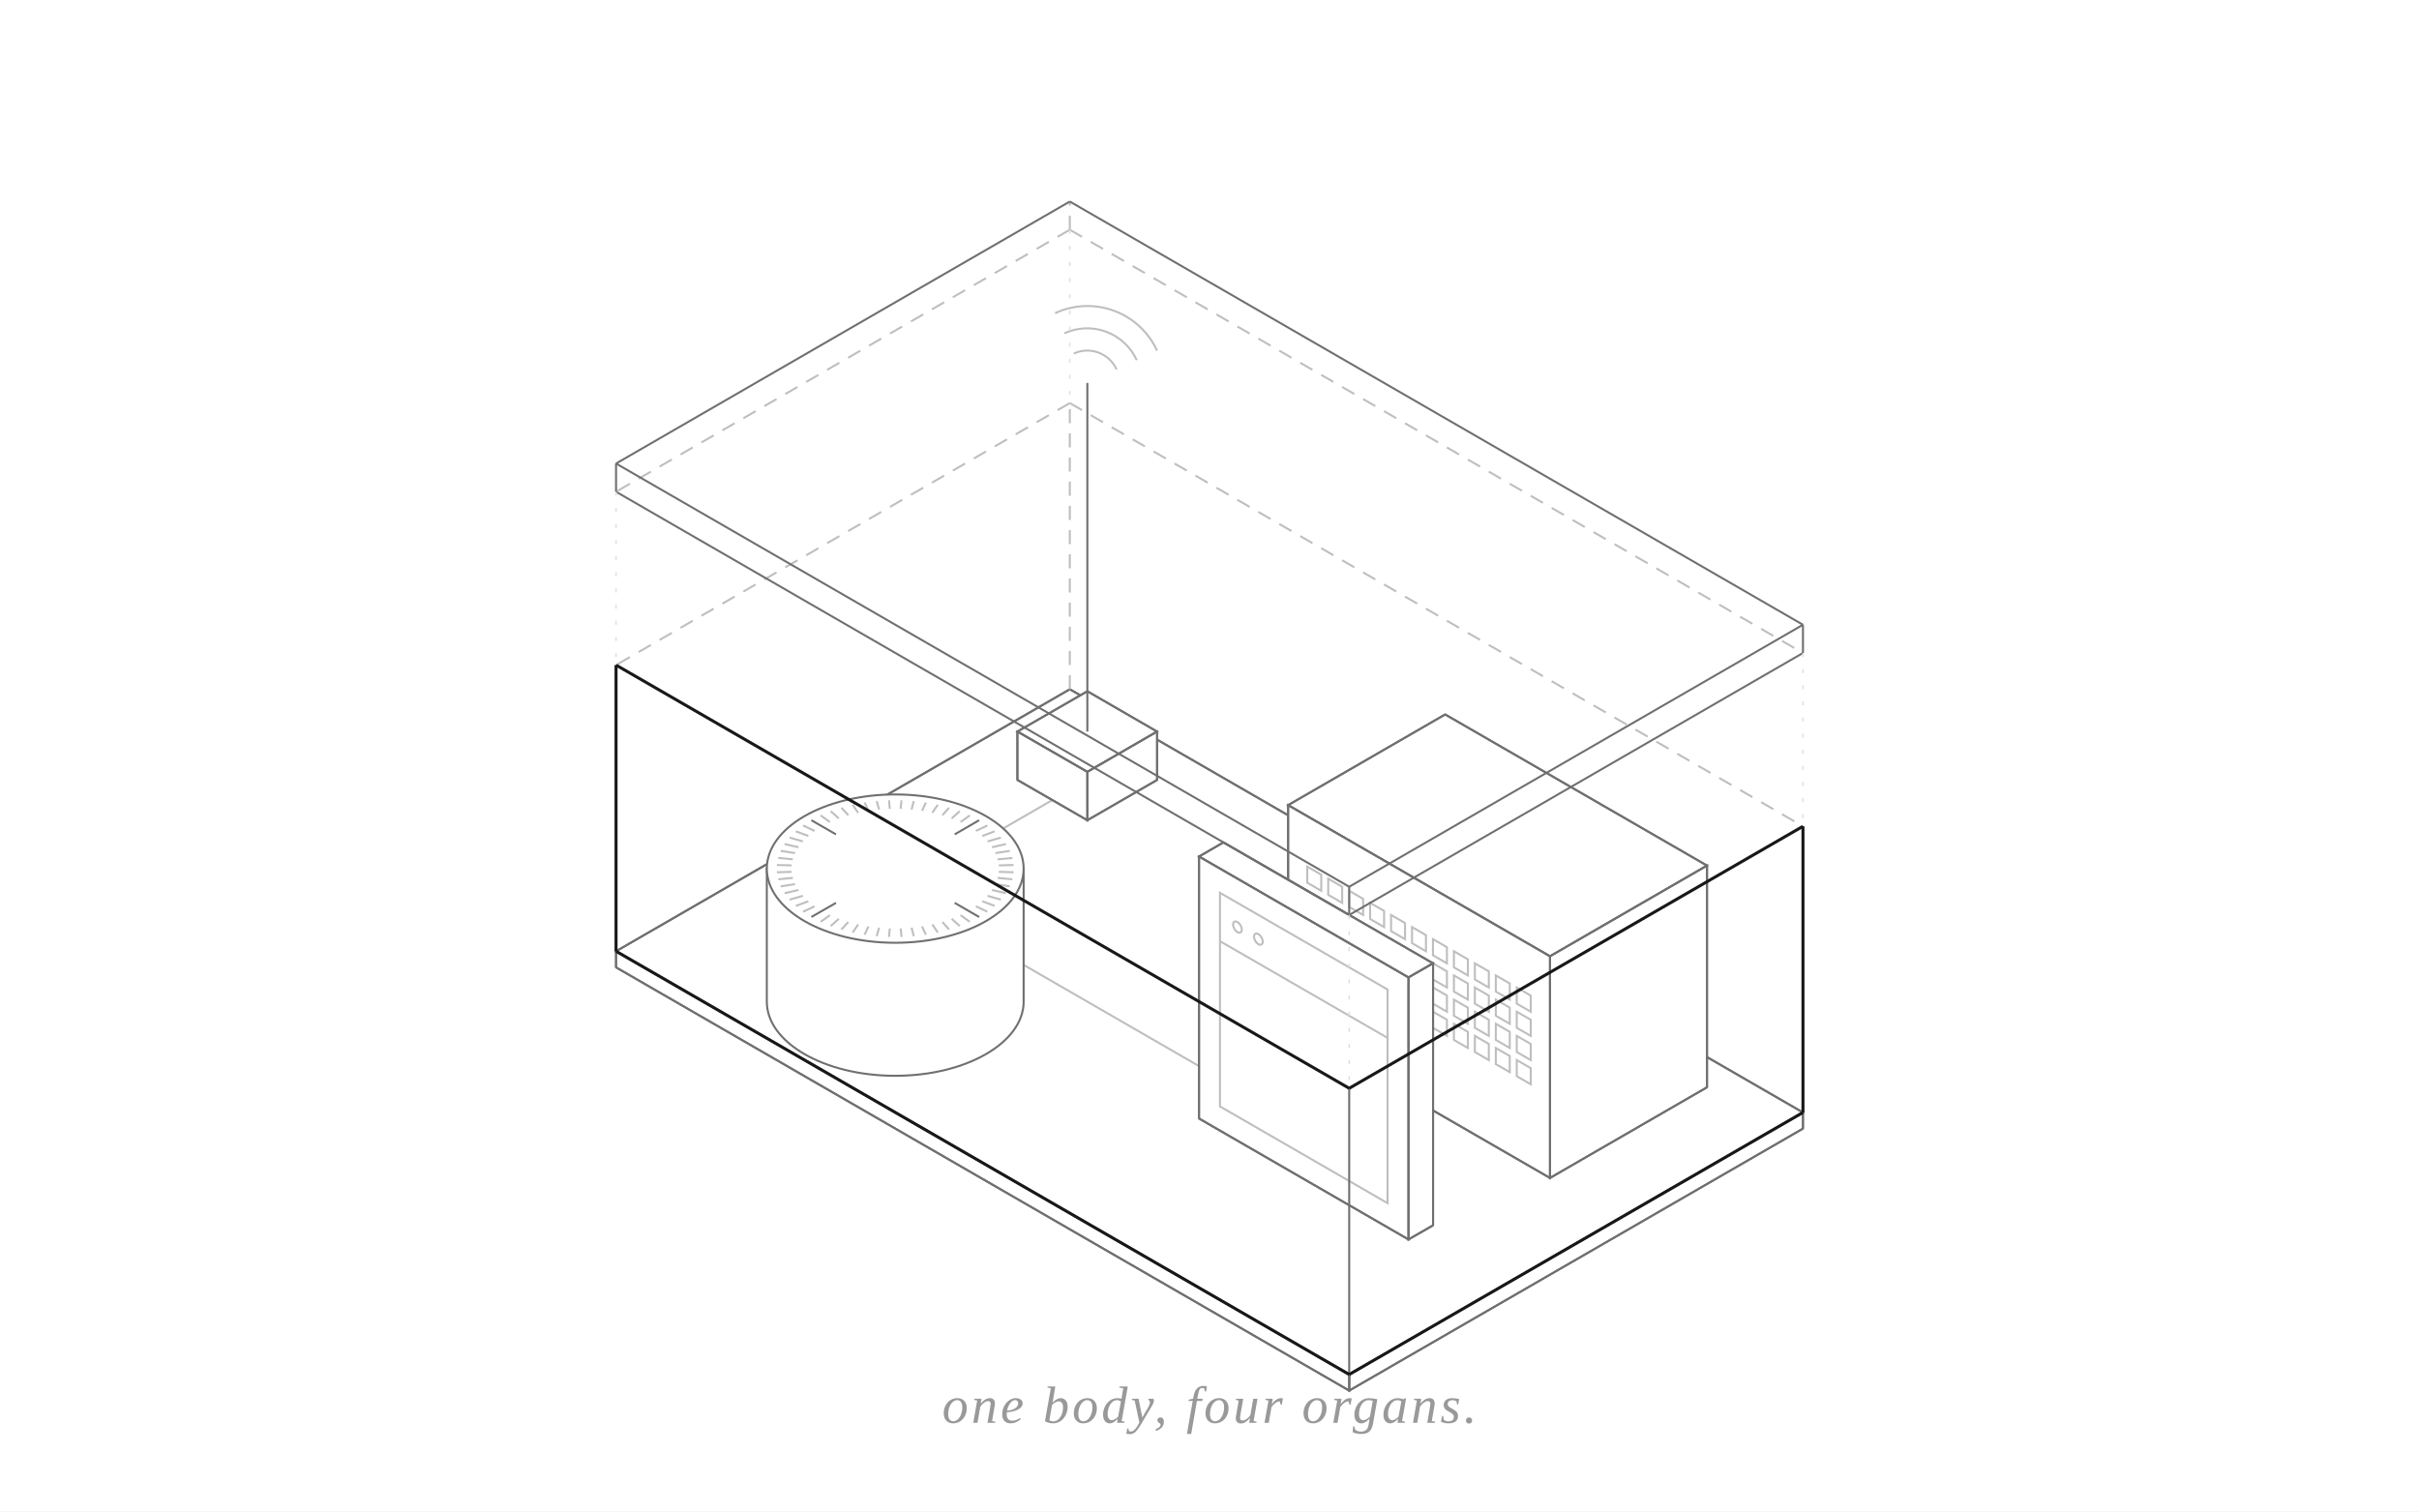
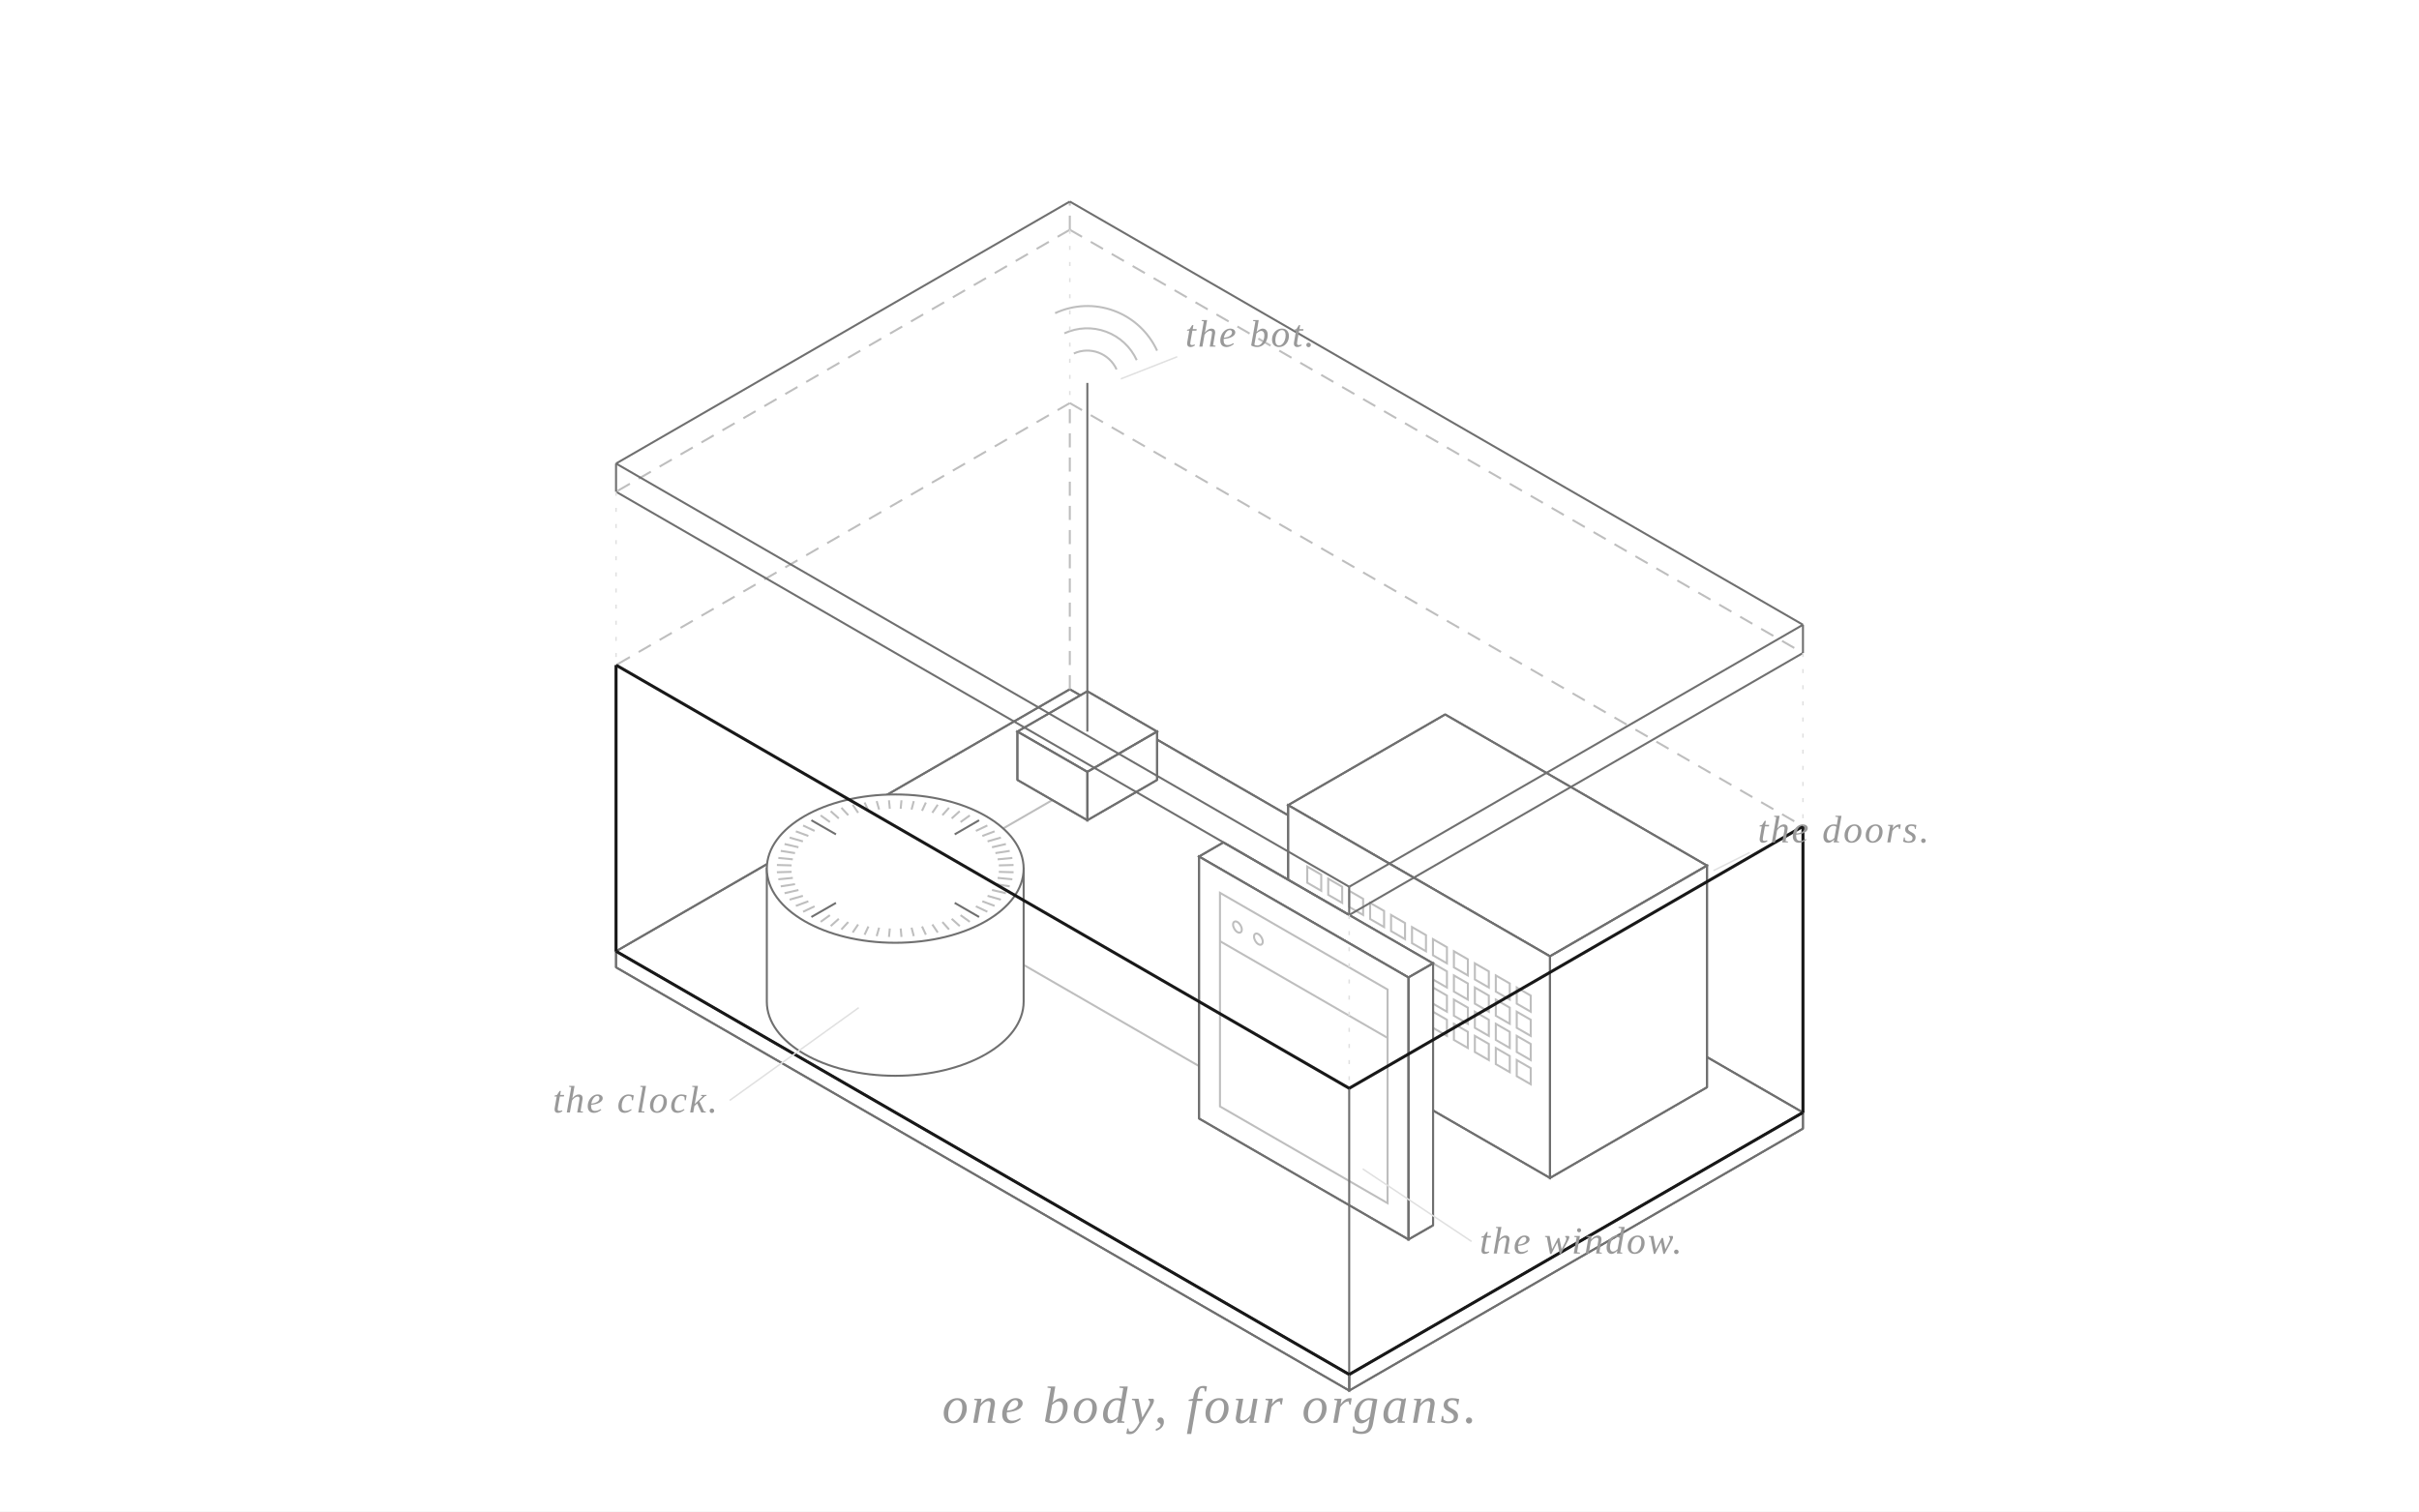
<svg xmlns="http://www.w3.org/2000/svg" viewBox="0 0 1200 750" width="1200" height="750" role="img">
  <style>line,rect,circle,ellipse,path,polyline,polygon{vector-effect:non-scaling-stroke}</style>
  <rect x="0" y="0" width="1200" height="750" fill="#FFFFFF" />
  <polygon points="530.7,342 894.4,552 669.3,682 305.6,472" fill="#FFFFFF" stroke="#6F6F6F" stroke-width="1" />
  <polygon points="894.4,560 669.3,690 669.3,682 894.4,552" fill="#FFFFFF" stroke="#6F6F6F" stroke-width="1" />
  <polygon points="305.6,480 669.3,690 669.3,682 305.6,472" fill="#FFFFFF" stroke="#6F6F6F" stroke-width="1" />
  <line x1="669.3" y1="690" x2="669.3" y2="682" fill="none" stroke="#6F6F6F" stroke-width="1" />
  <line x1="894.4" y1="552" x2="669.3" y2="682" fill="none" stroke="#6F6F6F" stroke-width="1" />
  <line x1="305.6" y1="472" x2="669.3" y2="682" fill="none" stroke="#6F6F6F" stroke-width="1" />
  <line x1="894.4" y1="560" x2="669.3" y2="690" fill="none" stroke="#6F6F6F" stroke-width="1" />
  <line x1="305.6" y1="480" x2="669.3" y2="690" fill="none" stroke="#6F6F6F" stroke-width="1" />
  <line x1="530.7" y1="342" x2="894.4" y2="552" fill="none" stroke="#6F6F6F" stroke-width="1" />
  <line x1="530.7" y1="342" x2="305.6" y2="472" fill="none" stroke="#6F6F6F" stroke-width="1" />
  <line x1="894.4" y1="560" x2="894.4" y2="552" fill="none" stroke="#6F6F6F" stroke-width="1" />
  <line x1="305.6" y1="480" x2="305.6" y2="472" fill="none" stroke="#6F6F6F" stroke-width="1" />
  <line x1="444.1" y1="442" x2="669.3" y2="572" fill="none" stroke="#BEBEBE" stroke-width="1" />
  <line x1="537.6" y1="388" x2="444.1" y2="442" fill="none" stroke="#BEBEBE" stroke-width="1" />
  <line x1="702.2" y1="548" x2="665" y2="569.5" fill="none" stroke="#BEBEBE" stroke-width="1" />
  <line x1="445.8" y1="496" x2="491.7" y2="469.5" fill="none" stroke="#BEBEBE" stroke-width="1" />
  <line x1="646.8" y1="585" x2="669.3" y2="572" fill="none" stroke="#BEBEBE" stroke-width="1" />
  <line x1="530.7" y1="342" x2="530.7" y2="200" fill="none" stroke="#BEBEBE" stroke-width="1" stroke-dasharray="7 5" />
  <line x1="530.7" y1="200" x2="894.4" y2="410" fill="none" stroke="#BEBEBE" stroke-width="1" stroke-dasharray="7 5" />
  <line x1="530.7" y1="200" x2="305.6" y2="330" fill="none" stroke="#BEBEBE" stroke-width="1" stroke-dasharray="7 5" />
  <polygon points="539.4,343 574,363 539.4,383 504.7,363" fill="#FFFFFF" stroke="#6F6F6F" stroke-width="1" />
  <polygon points="574,387 539.4,407 539.4,383 574,363" fill="#FFFFFF" stroke="#6F6F6F" stroke-width="1" />
  <polygon points="504.7,387 539.4,407 539.4,383 504.7,363" fill="#FFFFFF" stroke="#6F6F6F" stroke-width="1" />
  <line x1="539.4" y1="407" x2="539.4" y2="383" fill="none" stroke="#6F6F6F" stroke-width="1" />
  <line x1="574" y1="363" x2="539.4" y2="383" fill="none" stroke="#6F6F6F" stroke-width="1" />
  <line x1="504.7" y1="363" x2="539.4" y2="383" fill="none" stroke="#6F6F6F" stroke-width="1" />
  <line x1="574" y1="387" x2="539.4" y2="407" fill="none" stroke="#6F6F6F" stroke-width="1" />
  <line x1="504.7" y1="387" x2="539.4" y2="407" fill="none" stroke="#6F6F6F" stroke-width="1" />
  <line x1="539.4" y1="343" x2="574" y2="363" fill="none" stroke="#6F6F6F" stroke-width="1" />
  <line x1="539.4" y1="343" x2="504.7" y2="363" fill="none" stroke="#6F6F6F" stroke-width="1" />
  <line x1="574" y1="387" x2="574" y2="363" fill="none" stroke="#6F6F6F" stroke-width="1" />
  <line x1="504.7" y1="387" x2="504.7" y2="363" fill="none" stroke="#6F6F6F" stroke-width="1" />
  <line x1="539.4" y1="363" x2="539.4" y2="190" fill="none" stroke="#6F6F6F" stroke-width="1" />
  <path d="M 532.7 175.4 A 16 16 0 0 1 553.9 183.3" fill="none" stroke="#BEBEBE" stroke-width="1" />
  <path d="M 528 165.4 A 27 27 0 0 1 563.9 178.7" fill="none" stroke="#BEBEBE" stroke-width="1" />
  <path d="M 523.4 155.4 A 38 38 0 0 1 574 174" fill="none" stroke="#BEBEBE" stroke-width="1" />
  <path d="M 380.4 431 L 380.4 497 A 63.7 36.8 0 0 0 507.8 497 L 507.8 431 Z" fill="#FFFFFF" stroke="#6F6F6F" stroke-width="1" />
  <ellipse cx="444.1" cy="431" rx="63.7" ry="36.8" fill="#FFFFFF" stroke="#6F6F6F" stroke-width="1" />
  <line x1="485.7" y1="455" x2="473.6" y2="448" fill="none" stroke="#6F6F6F" stroke-width="1" />
  <line x1="481.1" y1="457.4" x2="476.5" y2="454.1" fill="none" stroke="#BEBEBE" stroke-width="1" />
  <line x1="476.1" y1="459.5" x2="472.1" y2="455.9" fill="none" stroke="#BEBEBE" stroke-width="1" />
  <line x1="470.8" y1="461.2" x2="467.5" y2="457.5" fill="none" stroke="#BEBEBE" stroke-width="1" />
  <line x1="465.2" y1="462.7" x2="462.5" y2="458.7" fill="none" stroke="#BEBEBE" stroke-width="1" />
  <line x1="459.3" y1="463.8" x2="457.4" y2="459.7" fill="none" stroke="#BEBEBE" stroke-width="1" />
  <line x1="453.3" y1="464.5" x2="452.2" y2="460.3" fill="none" stroke="#BEBEBE" stroke-width="1" />
  <line x1="447.2" y1="464.9" x2="446.8" y2="460.7" fill="none" stroke="#BEBEBE" stroke-width="1" />
  <line x1="441" y1="464.9" x2="441.4" y2="460.7" fill="none" stroke="#BEBEBE" stroke-width="1" />
  <line x1="434.9" y1="464.5" x2="436.1" y2="460.3" fill="none" stroke="#BEBEBE" stroke-width="1" />
  <line x1="428.9" y1="463.8" x2="430.8" y2="459.7" fill="none" stroke="#BEBEBE" stroke-width="1" />
  <line x1="423" y1="462.7" x2="425.7" y2="458.7" fill="none" stroke="#BEBEBE" stroke-width="1" />
  <line x1="417.4" y1="461.2" x2="420.8" y2="457.5" fill="none" stroke="#BEBEBE" stroke-width="1" />
  <line x1="412.1" y1="459.5" x2="416.1" y2="455.9" fill="none" stroke="#BEBEBE" stroke-width="1" />
  <line x1="407.1" y1="457.4" x2="411.7" y2="454.1" fill="none" stroke="#BEBEBE" stroke-width="1" />
  <line x1="402.5" y1="455" x2="414.7" y2="448" fill="none" stroke="#6F6F6F" stroke-width="1" />
  <line x1="398.4" y1="452.4" x2="404.1" y2="449.7" fill="none" stroke="#BEBEBE" stroke-width="1" />
  <line x1="394.8" y1="449.5" x2="401" y2="447.2" fill="none" stroke="#BEBEBE" stroke-width="1" />
  <line x1="391.7" y1="446.4" x2="398.3" y2="444.5" fill="none" stroke="#BEBEBE" stroke-width="1" />
  <line x1="389.2" y1="443.2" x2="396.1" y2="441.6" fill="none" stroke="#BEBEBE" stroke-width="1" />
  <line x1="387.3" y1="439.8" x2="394.4" y2="438.7" fill="none" stroke="#BEBEBE" stroke-width="1" />
  <line x1="386.1" y1="436.3" x2="393.3" y2="435.6" fill="none" stroke="#BEBEBE" stroke-width="1" />
  <line x1="385.4" y1="432.8" x2="392.7" y2="432.6" fill="none" stroke="#BEBEBE" stroke-width="1" />
  <line x1="385.4" y1="429.2" x2="392.7" y2="429.4" fill="none" stroke="#BEBEBE" stroke-width="1" />
  <line x1="386.1" y1="425.7" x2="393.3" y2="426.4" fill="none" stroke="#BEBEBE" stroke-width="1" />
  <line x1="387.3" y1="422.2" x2="394.4" y2="423.3" fill="none" stroke="#BEBEBE" stroke-width="1" />
  <line x1="389.2" y1="418.8" x2="396.1" y2="420.4" fill="none" stroke="#BEBEBE" stroke-width="1" />
  <line x1="391.7" y1="415.6" x2="398.3" y2="417.5" fill="none" stroke="#BEBEBE" stroke-width="1" />
  <line x1="394.8" y1="412.5" x2="401" y2="414.8" fill="none" stroke="#BEBEBE" stroke-width="1" />
  <line x1="398.4" y1="409.6" x2="404.1" y2="412.3" fill="none" stroke="#BEBEBE" stroke-width="1" />
  <line x1="402.5" y1="407" x2="414.7" y2="414" fill="none" stroke="#6F6F6F" stroke-width="1" />
  <line x1="407.1" y1="404.6" x2="411.7" y2="407.9" fill="none" stroke="#BEBEBE" stroke-width="1" />
  <line x1="412.1" y1="402.5" x2="416.1" y2="406.1" fill="none" stroke="#BEBEBE" stroke-width="1" />
  <line x1="417.4" y1="400.8" x2="420.8" y2="404.5" fill="none" stroke="#BEBEBE" stroke-width="1" />
  <line x1="423" y1="399.3" x2="425.7" y2="403.3" fill="none" stroke="#BEBEBE" stroke-width="1" />
  <line x1="428.9" y1="398.2" x2="430.8" y2="402.3" fill="none" stroke="#BEBEBE" stroke-width="1" />
  <line x1="434.9" y1="397.5" x2="436.1" y2="401.7" fill="none" stroke="#BEBEBE" stroke-width="1" />
  <line x1="441" y1="397.1" x2="441.4" y2="401.3" fill="none" stroke="#BEBEBE" stroke-width="1" />
  <line x1="447.2" y1="397.1" x2="446.8" y2="401.3" fill="none" stroke="#BEBEBE" stroke-width="1" />
  <line x1="453.3" y1="397.5" x2="452.2" y2="401.7" fill="none" stroke="#BEBEBE" stroke-width="1" />
  <line x1="459.3" y1="398.2" x2="457.4" y2="402.3" fill="none" stroke="#BEBEBE" stroke-width="1" />
  <line x1="465.2" y1="399.3" x2="462.5" y2="403.3" fill="none" stroke="#BEBEBE" stroke-width="1" />
  <line x1="470.8" y1="400.8" x2="467.5" y2="404.5" fill="none" stroke="#BEBEBE" stroke-width="1" />
  <line x1="476.1" y1="402.5" x2="472.1" y2="406.1" fill="none" stroke="#BEBEBE" stroke-width="1" />
  <line x1="481.1" y1="404.6" x2="476.5" y2="407.9" fill="none" stroke="#BEBEBE" stroke-width="1" />
  <line x1="485.7" y1="407" x2="473.6" y2="414" fill="none" stroke="#6F6F6F" stroke-width="1" />
  <line x1="489.8" y1="409.6" x2="484.1" y2="412.3" fill="none" stroke="#BEBEBE" stroke-width="1" />
  <line x1="493.4" y1="412.5" x2="487.3" y2="414.8" fill="none" stroke="#BEBEBE" stroke-width="1" />
  <line x1="496.5" y1="415.6" x2="489.9" y2="417.5" fill="none" stroke="#BEBEBE" stroke-width="1" />
  <line x1="499" y1="418.8" x2="492.1" y2="420.4" fill="none" stroke="#BEBEBE" stroke-width="1" />
  <line x1="500.9" y1="422.2" x2="493.8" y2="423.3" fill="none" stroke="#BEBEBE" stroke-width="1" />
  <line x1="502.2" y1="425.7" x2="494.9" y2="426.4" fill="none" stroke="#BEBEBE" stroke-width="1" />
  <line x1="502.8" y1="429.2" x2="495.5" y2="429.4" fill="none" stroke="#BEBEBE" stroke-width="1" />
  <line x1="502.8" y1="432.8" x2="495.5" y2="432.6" fill="none" stroke="#BEBEBE" stroke-width="1" />
  <line x1="502.2" y1="436.3" x2="494.9" y2="435.6" fill="none" stroke="#BEBEBE" stroke-width="1" />
  <line x1="500.9" y1="439.8" x2="493.8" y2="438.7" fill="none" stroke="#BEBEBE" stroke-width="1" />
  <line x1="499" y1="443.2" x2="492.1" y2="441.6" fill="none" stroke="#BEBEBE" stroke-width="1" />
  <line x1="496.5" y1="446.4" x2="489.9" y2="444.5" fill="none" stroke="#BEBEBE" stroke-width="1" />
  <line x1="493.4" y1="449.5" x2="487.3" y2="447.2" fill="none" stroke="#BEBEBE" stroke-width="1" />
  <line x1="489.8" y1="452.4" x2="484.1" y2="449.7" fill="none" stroke="#BEBEBE" stroke-width="1" />
  <polygon points="716.9,354.5 846.8,429.5 768.9,474.5 639,399.5" fill="#FFFFFF" stroke="#6F6F6F" stroke-width="1" />
  <polygon points="846.8,539.5 768.9,584.5 768.9,474.5 846.8,429.5" fill="#FFFFFF" stroke="#6F6F6F" stroke-width="1" />
  <polygon points="639,509.5 768.9,584.5 768.9,474.5 639,399.5" fill="#FFFFFF" stroke="#6F6F6F" stroke-width="1" />
  <line x1="768.9" y1="584.5" x2="768.9" y2="474.5" fill="none" stroke="#6F6F6F" stroke-width="1" />
  <line x1="846.8" y1="429.5" x2="768.9" y2="474.5" fill="none" stroke="#6F6F6F" stroke-width="1" />
  <line x1="639" y1="399.5" x2="768.9" y2="474.5" fill="none" stroke="#6F6F6F" stroke-width="1" />
  <line x1="846.8" y1="539.5" x2="768.9" y2="584.5" fill="none" stroke="#6F6F6F" stroke-width="1" />
  <line x1="639" y1="509.5" x2="768.9" y2="584.5" fill="none" stroke="#6F6F6F" stroke-width="1" />
  <line x1="716.9" y1="354.5" x2="846.8" y2="429.5" fill="none" stroke="#6F6F6F" stroke-width="1" />
  <line x1="716.9" y1="354.5" x2="639" y2="399.5" fill="none" stroke="#6F6F6F" stroke-width="1" />
  <line x1="846.8" y1="539.5" x2="846.8" y2="429.5" fill="none" stroke="#6F6F6F" stroke-width="1" />
  <line x1="639" y1="509.5" x2="639" y2="399.5" fill="none" stroke="#6F6F6F" stroke-width="1" />
  <g transform="matrix(0.866,0.5,0,1,648.5,416)">
    <rect x="0" y="14" width="8" height="8" fill="none" stroke="#BEBEBE" stroke-width="1" />
    <rect x="12" y="14" width="8" height="8" fill="none" stroke="#BEBEBE" stroke-width="1" />
    <rect x="24" y="14" width="8" height="8" fill="none" stroke="#BEBEBE" stroke-width="1" />
    <rect x="36" y="14" width="8" height="8" fill="none" stroke="#BEBEBE" stroke-width="1" />
    <rect x="48" y="14" width="8" height="8" fill="none" stroke="#BEBEBE" stroke-width="1" />
    <rect x="60" y="14" width="8" height="8" fill="none" stroke="#BEBEBE" stroke-width="1" />
    <rect x="72" y="14" width="8" height="8" fill="none" stroke="#BEBEBE" stroke-width="1" />
    <rect x="84" y="14" width="8" height="8" fill="none" stroke="#BEBEBE" stroke-width="1" />
    <rect x="96" y="14" width="8" height="8" fill="none" stroke="#BEBEBE" stroke-width="1" />
    <rect x="108" y="14" width="8" height="8" fill="none" stroke="#BEBEBE" stroke-width="1" />
    <rect x="120" y="14" width="8" height="8" fill="none" stroke="#BEBEBE" stroke-width="1" />
    <rect x="0" y="26" width="8" height="8" fill="none" stroke="#BEBEBE" stroke-width="1" />
    <rect x="12" y="26" width="8" height="8" fill="none" stroke="#BEBEBE" stroke-width="1" />
    <rect x="24" y="26" width="8" height="8" fill="none" stroke="#BEBEBE" stroke-width="1" />
    <rect x="36" y="26" width="8" height="8" fill="none" stroke="#BEBEBE" stroke-width="1" />
    <rect x="48" y="26" width="8" height="8" fill="none" stroke="#BEBEBE" stroke-width="1" />
    <rect x="60" y="26" width="8" height="8" fill="none" stroke="#BEBEBE" stroke-width="1" />
    <rect x="72" y="26" width="8" height="8" fill="none" stroke="#BEBEBE" stroke-width="1" />
    <rect x="84" y="26" width="8" height="8" fill="none" stroke="#BEBEBE" stroke-width="1" />
    <rect x="96" y="26" width="8" height="8" fill="none" stroke="#BEBEBE" stroke-width="1" />
    <rect x="108" y="26" width="8" height="8" fill="none" stroke="#BEBEBE" stroke-width="1" />
    <rect x="120" y="26" width="8" height="8" fill="none" stroke="#BEBEBE" stroke-width="1" />
    <rect x="0" y="38" width="8" height="8" fill="none" stroke="#BEBEBE" stroke-width="1" />
    <rect x="12" y="38" width="8" height="8" fill="none" stroke="#BEBEBE" stroke-width="1" />
    <rect x="24" y="38" width="8" height="8" fill="none" stroke="#BEBEBE" stroke-width="1" />
    <rect x="36" y="38" width="8" height="8" fill="none" stroke="#BEBEBE" stroke-width="1" />
    <rect x="48" y="38" width="8" height="8" fill="none" stroke="#BEBEBE" stroke-width="1" />
    <rect x="60" y="38" width="8" height="8" fill="none" stroke="#BEBEBE" stroke-width="1" />
    <rect x="72" y="38" width="8" height="8" fill="none" stroke="#BEBEBE" stroke-width="1" />
    <rect x="84" y="38" width="8" height="8" fill="none" stroke="#BEBEBE" stroke-width="1" />
    <rect x="96" y="38" width="8" height="8" fill="none" stroke="#BEBEBE" stroke-width="1" />
    <rect x="108" y="38" width="8" height="8" fill="none" stroke="#BEBEBE" stroke-width="1" />
    <rect x="120" y="38" width="8" height="8" fill="none" stroke="#BEBEBE" stroke-width="1" />
    <rect x="0" y="50" width="8" height="8" fill="none" stroke="#BEBEBE" stroke-width="1" />
    <rect x="12" y="50" width="8" height="8" fill="none" stroke="#BEBEBE" stroke-width="1" />
    <rect x="24" y="50" width="8" height="8" fill="none" stroke="#BEBEBE" stroke-width="1" />
    <rect x="36" y="50" width="8" height="8" fill="none" stroke="#BEBEBE" stroke-width="1" />
    <rect x="48" y="50" width="8" height="8" fill="none" stroke="#BEBEBE" stroke-width="1" />
    <rect x="60" y="50" width="8" height="8" fill="none" stroke="#BEBEBE" stroke-width="1" />
    <rect x="72" y="50" width="8" height="8" fill="none" stroke="#BEBEBE" stroke-width="1" />
    <rect x="84" y="50" width="8" height="8" fill="none" stroke="#BEBEBE" stroke-width="1" />
    <rect x="96" y="50" width="8" height="8" fill="none" stroke="#BEBEBE" stroke-width="1" />
    <rect x="108" y="50" width="8" height="8" fill="none" stroke="#BEBEBE" stroke-width="1" />
    <rect x="120" y="50" width="8" height="8" fill="none" stroke="#BEBEBE" stroke-width="1" />
  </g>
  <polygon points="606.9,418 710.9,478 698.7,485 594.8,425" fill="#FFFFFF" stroke="#6F6F6F" stroke-width="1" />
  <polygon points="710.9,608 698.7,615 698.7,485 710.9,478" fill="#FFFFFF" stroke="#6F6F6F" stroke-width="1" />
  <polygon points="594.8,555 698.7,615 698.7,485 594.8,425" fill="#FFFFFF" stroke="#6F6F6F" stroke-width="1" />
  <line x1="698.7" y1="615" x2="698.7" y2="485" fill="none" stroke="#6F6F6F" stroke-width="1" />
  <line x1="710.9" y1="478" x2="698.7" y2="485" fill="none" stroke="#6F6F6F" stroke-width="1" />
  <line x1="594.8" y1="425" x2="698.7" y2="485" fill="none" stroke="#6F6F6F" stroke-width="1" />
  <line x1="710.9" y1="608" x2="698.7" y2="615" fill="none" stroke="#6F6F6F" stroke-width="1" />
  <line x1="594.8" y1="555" x2="698.7" y2="615" fill="none" stroke="#6F6F6F" stroke-width="1" />
  <line x1="606.9" y1="418" x2="710.9" y2="478" fill="none" stroke="#6F6F6F" stroke-width="1" />
  <line x1="606.9" y1="418" x2="594.8" y2="425" fill="none" stroke="#6F6F6F" stroke-width="1" />
  <line x1="710.9" y1="608" x2="710.9" y2="478" fill="none" stroke="#6F6F6F" stroke-width="1" />
  <line x1="594.8" y1="555" x2="594.8" y2="425" fill="none" stroke="#6F6F6F" stroke-width="1" />
  <g transform="matrix(0.866,0.5,0,1,605.2,443)">
    <rect x="0" y="0" width="96" height="106" fill="none" stroke="#BEBEBE" stroke-width="1" />
    <line x1="0" y1="24" x2="96" y2="24" fill="none" stroke="#BEBEBE" stroke-width="1" />
    <circle cx="10" cy="12" r="2.5" fill="none" stroke="#BEBEBE" stroke-width="1" />
    <circle cx="22" cy="12" r="2.5" fill="none" stroke="#BEBEBE" stroke-width="1" />
  </g>
  <line x1="894.4" y1="552" x2="894.4" y2="410" fill="none" stroke="#181818" stroke-width="1.5" />
  <line x1="305.6" y1="472" x2="305.6" y2="330" fill="none" stroke="#181818" stroke-width="1.5" />
  <line x1="669.3" y1="682" x2="669.3" y2="540" fill="none" stroke="#6F6F6F" stroke-width="1" />
  <line x1="894.4" y1="410" x2="669.3" y2="540" fill="none" stroke="#181818" stroke-width="1.5" />
  <line x1="305.6" y1="330" x2="669.3" y2="540" fill="none" stroke="#181818" stroke-width="1.5" />
  <line x1="894.4" y1="552" x2="669.3" y2="682" fill="none" stroke="#181818" stroke-width="1.5" />
  <line x1="305.6" y1="472" x2="669.3" y2="682" fill="none" stroke="#181818" stroke-width="1.5" />
  <line x1="530.7" y1="114" x2="305.6" y2="244" fill="none" stroke="#BEBEBE" stroke-width="1" stroke-dasharray="7 5" />
  <line x1="530.7" y1="114" x2="894.4" y2="324" fill="none" stroke="#BEBEBE" stroke-width="1" stroke-dasharray="7 5" />
  <line x1="530.7" y1="114" x2="530.7" y2="100" fill="none" stroke="#BEBEBE" stroke-width="1" stroke-dasharray="7 5" />
  <line x1="669.3" y1="454" x2="669.3" y2="440" fill="none" stroke="#6F6F6F" stroke-width="1" />
  <line x1="894.4" y1="310" x2="669.3" y2="440" fill="none" stroke="#6F6F6F" stroke-width="1" />
  <line x1="305.6" y1="230" x2="669.3" y2="440" fill="none" stroke="#6F6F6F" stroke-width="1" />
  <line x1="894.4" y1="324" x2="669.3" y2="454" fill="none" stroke="#6F6F6F" stroke-width="1" />
  <line x1="305.6" y1="244" x2="669.3" y2="454" fill="none" stroke="#6F6F6F" stroke-width="1" />
  <line x1="530.7" y1="100" x2="894.4" y2="310" fill="none" stroke="#6F6F6F" stroke-width="1" />
  <line x1="530.7" y1="100" x2="305.6" y2="230" fill="none" stroke="#6F6F6F" stroke-width="1" />
  <line x1="894.4" y1="324" x2="894.4" y2="310" fill="none" stroke="#6F6F6F" stroke-width="1" />
  <line x1="305.6" y1="244" x2="305.6" y2="230" fill="none" stroke="#6F6F6F" stroke-width="1" />
  <line x1="530.7" y1="114" x2="530.7" y2="200" fill="none" stroke="#E0E0E0" stroke-width="0.75" stroke-dasharray="2 6" />
  <line x1="894.4" y1="324" x2="894.4" y2="410" fill="none" stroke="#E0E0E0" stroke-width="0.75" stroke-dasharray="2 6" />
  <line x1="305.6" y1="244" x2="305.6" y2="330" fill="none" stroke="#E0E0E0" stroke-width="0.75" stroke-dasharray="2 6" />
  <line x1="669.3" y1="454" x2="669.3" y2="540" fill="none" stroke="#E0E0E0" stroke-width="0.75" stroke-dasharray="2 6" />
+   <text x="588" y="172" text-anchor="start" font-family="Garamond, 'EB Garamond', Georgia, 'Times New Roman', serif" font-style="italic" font-size="19" letter-spacing="1" fill="#999999">the bot.</text>
+   <line x1="584" y1="177" x2="556" y2="188" fill="none" stroke="#E0E0E0" stroke-width="0.75" />
+   <text x="872" y="418" text-anchor="start" font-family="Garamond, 'EB Garamond', Georgia, 'Times New Roman', serif" font-style="italic" font-size="19" letter-spacing="1" fill="#999999">the doors.</text>
+   <line x1="868" y1="423" x2="850" y2="432" fill="none" stroke="#E0E0E0" stroke-width="0.75" />
+   <text x="356" y="552" text-anchor="end" font-family="Garamond, 'EB Garamond', Georgia, 'Times New Roman', serif" font-style="italic" font-size="19" letter-spacing="1" fill="#999999">the clock.</text>
+   <line x1="362" y1="546" x2="426" y2="500" fill="none" stroke="#E0E0E0" stroke-width="0.75" />
+   <text x="734" y="622" text-anchor="start" font-family="Garamond, 'EB Garamond', Georgia, 'Times New Roman', serif" font-style="italic" font-size="19" letter-spacing="1" fill="#999999">the window.</text>
+   <line x1="730" y1="616" x2="676" y2="580" fill="none" stroke="#E0E0E0" stroke-width="0.75" />
  <text x="600" y="706" text-anchor="middle" font-family="Garamond, 'EB Garamond', Georgia, 'Times New Roman', serif" font-style="italic" font-size="26" letter-spacing="1.5" fill="#999999">one body, four organs.</text>
</svg>
